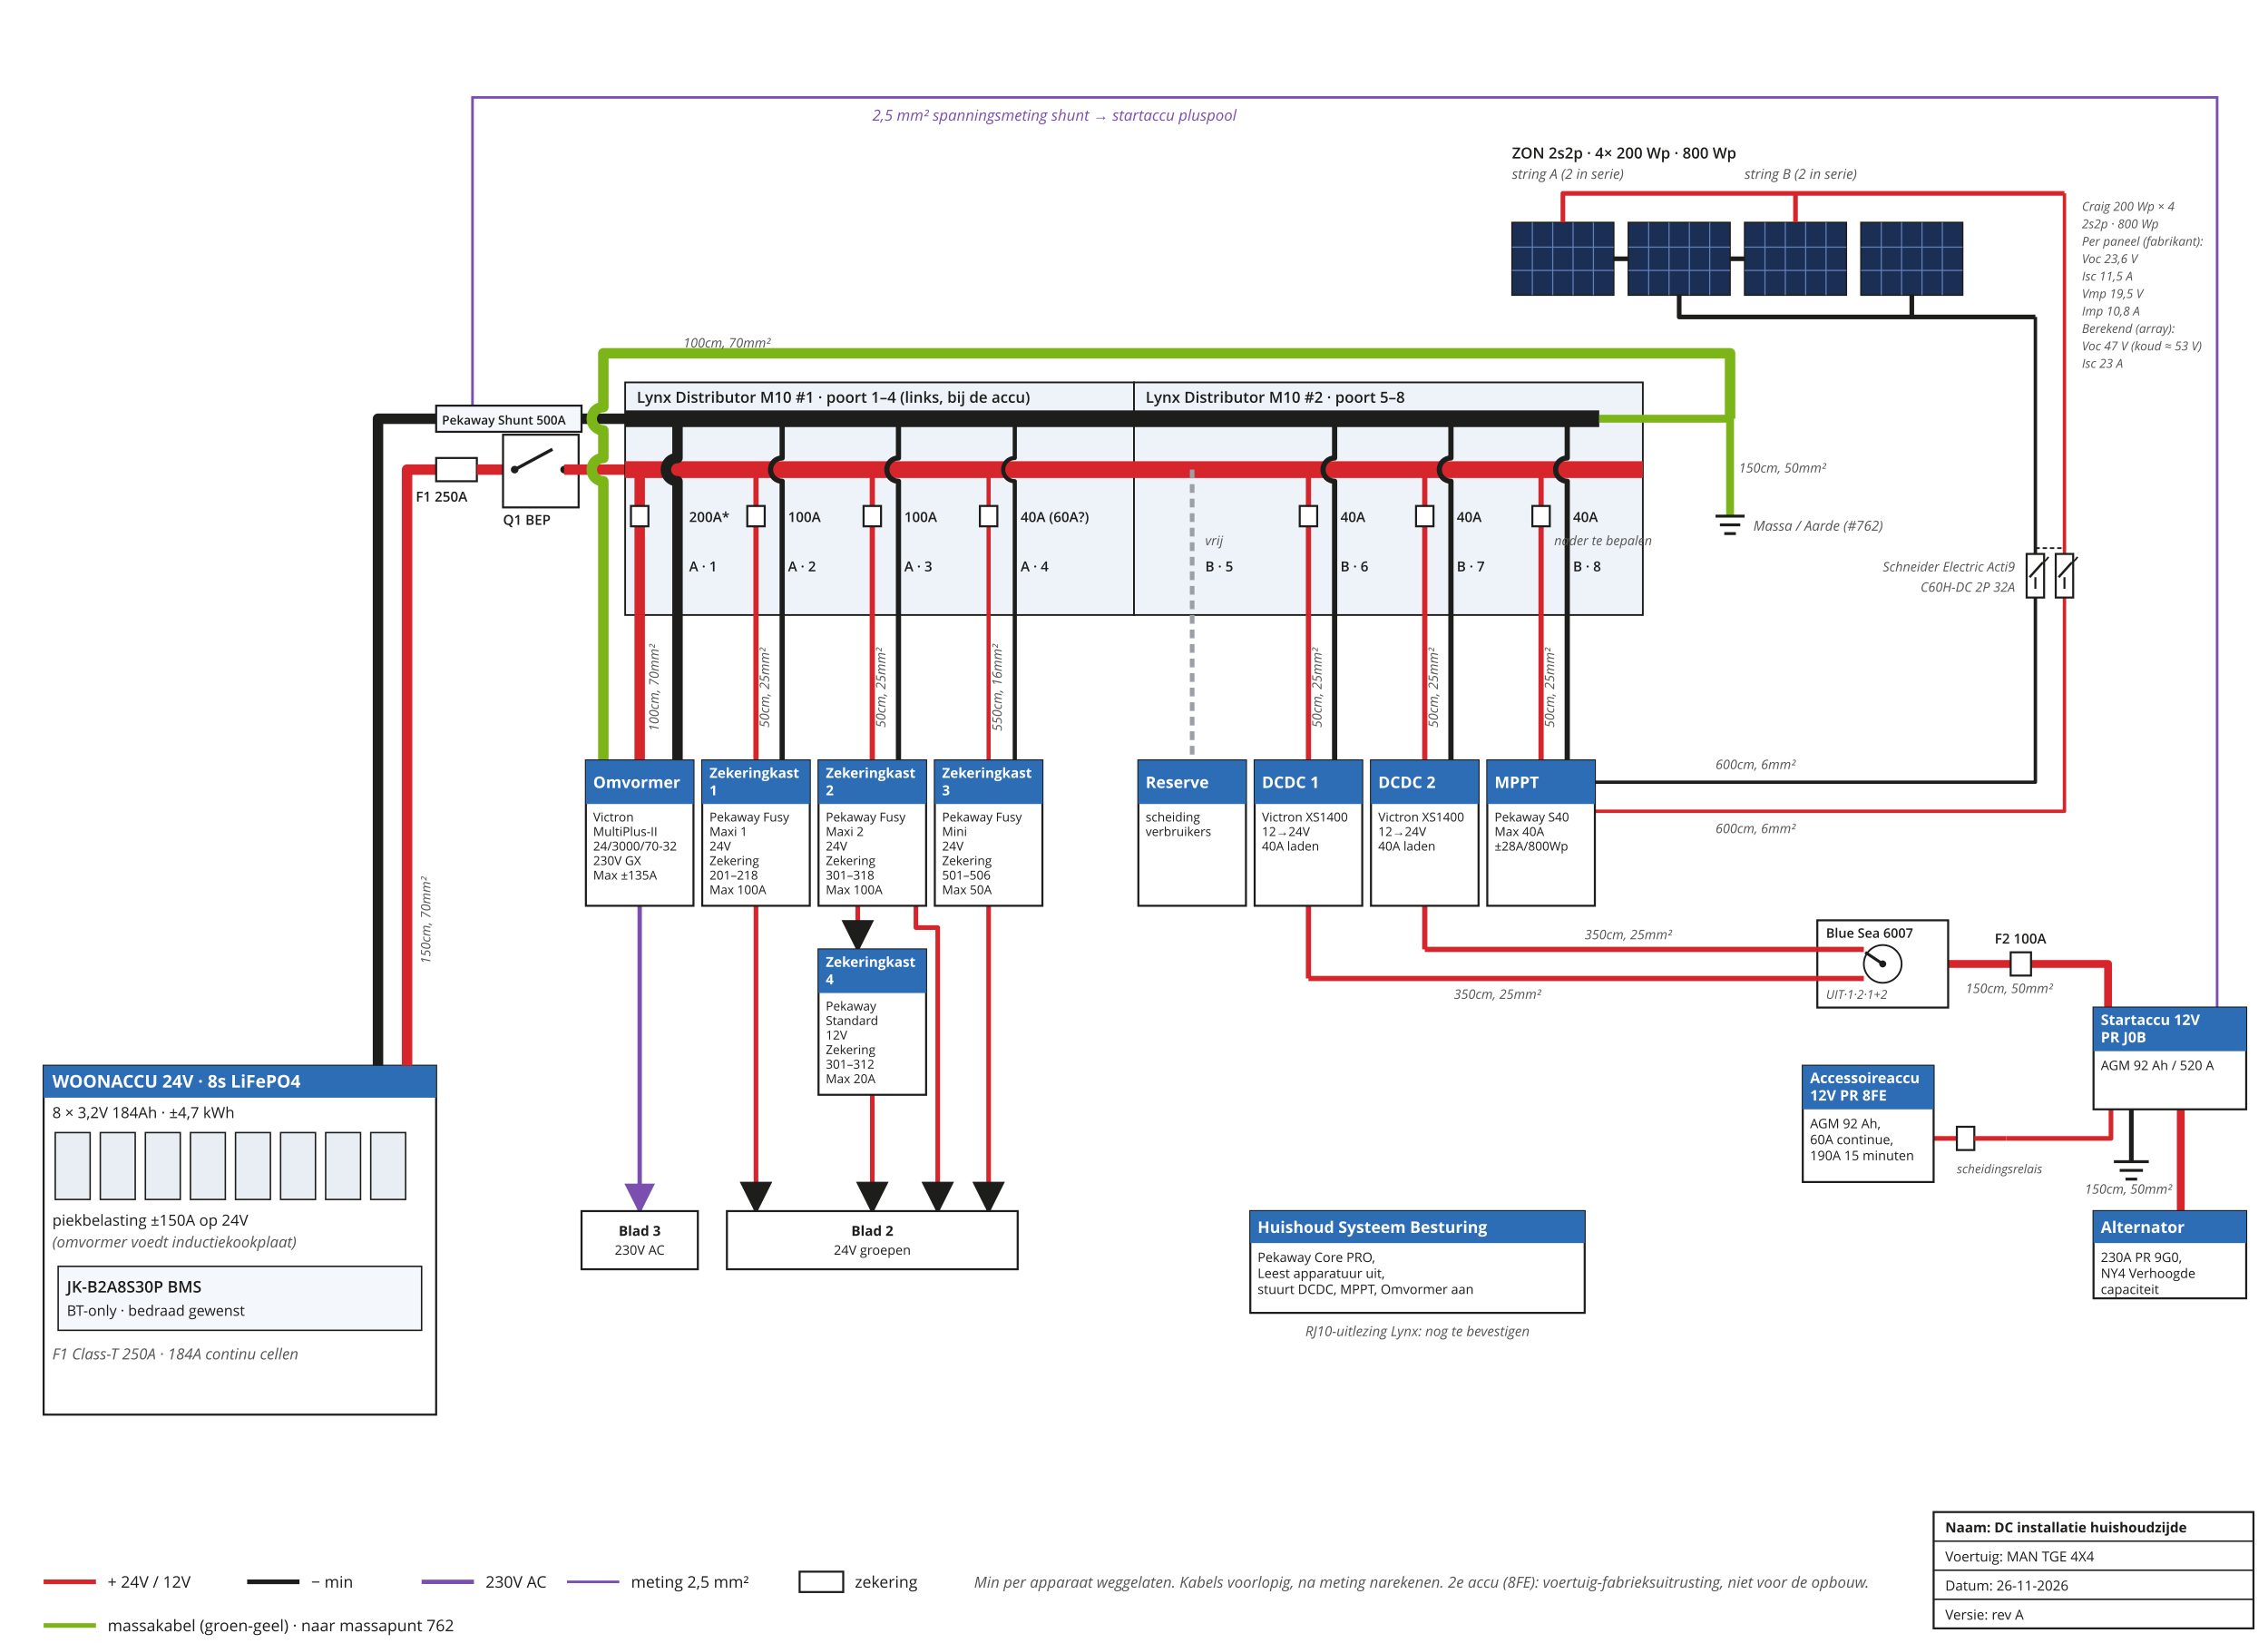
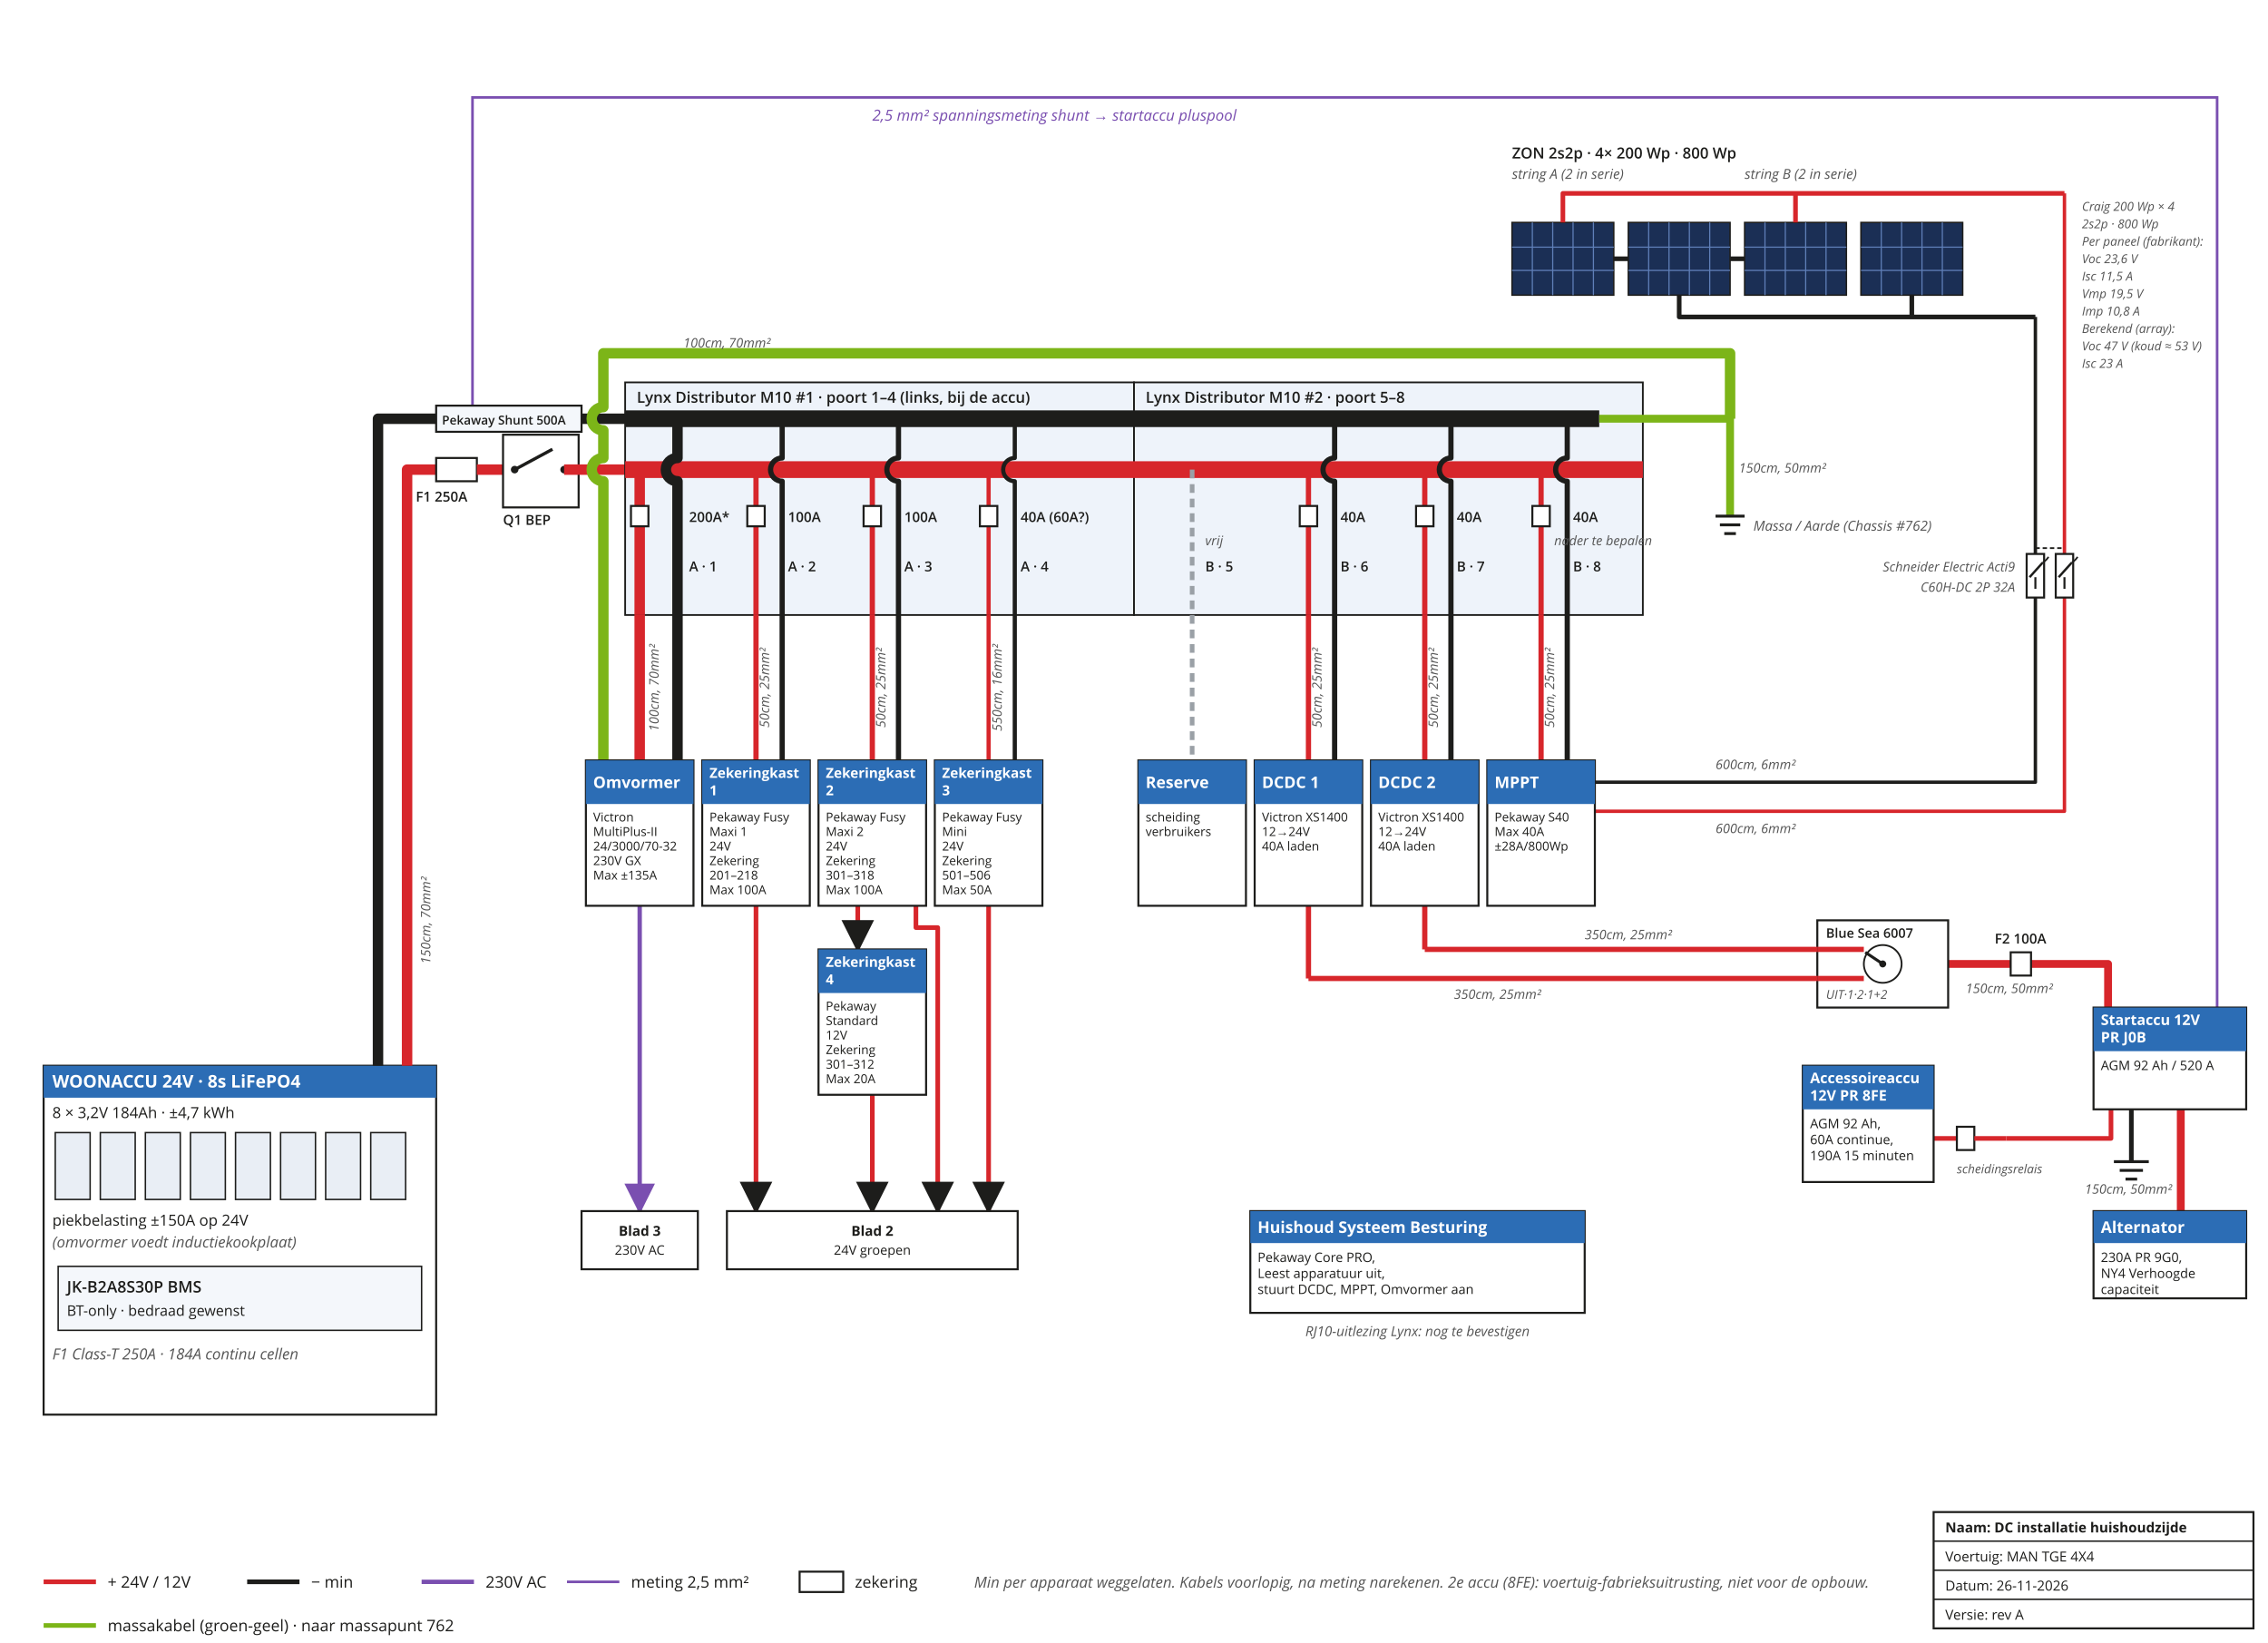
<svg xmlns="http://www.w3.org/2000/svg" viewBox="0 0 1560 1130" role="img" aria-label="Blad 1 energie en laden: woonaccu links onder, Lynx A en B midden met poorten 1 tot 8, zon 2s2p rechtsboven, 12V voertuigdelen rechts.">
  <rect width="100%" height="100%" fill="#fff" />
  <defs>
    <style>.p{stroke:#d7262b;stroke-width:3.2;fill:none;stroke-linejoin:round}
.n{stroke:#1d1d1b;stroke-width:3.2;fill:none;stroke-linejoin:round}
.ac{stroke:#7a4fb0;stroke-width:3;fill:none}
.box{fill:#fff;stroke:#1d1d1b;stroke-width:1.4}
.hd{fill:#2c6db5}
.ht{fill:#fff;font:700 12px 'Open Sans',Arial,sans-serif}
.bt{fill:#1d1d1b;font:400 11px 'Open Sans',Arial,sans-serif}
.lb{fill:#1d1d1b;font:600 11px 'Open Sans',Arial,sans-serif}
.cb{fill:#555;font:italic 400 10.5px 'Open Sans',Arial,sans-serif}
.fz{fill:#fff;stroke:#1d1d1b;stroke-width:1.4}
.fr{fill:#eef3fa;stroke:#1d1d1b;stroke-width:1.2}
.pv{fill:#1b2f55;stroke:#1d1d1b}
</style>
    <marker id="ar" viewBox="0 0 10 10" refX="9" refY="5" markerWidth="7" markerHeight="7" orient="auto-start-reverse">
      <path d="M0 0L10 5L0 10z" fill="#1d1d1b" />
    </marker>
    <marker id="arp" viewBox="0 0 10 10" refX="9" refY="5" markerWidth="7" markerHeight="7" orient="auto-start-reverse">
      <path d="M0 0L10 5L0 10z" fill="#7a4fb0" />
    </marker>
    <g id="pvp">
      <rect width="70" height="50" class="pv" />
      <path d="M0 17H70M0 33H70M14 0V50M28 0V50M42 0V50M56 0V50" stroke="#5f7fb8" stroke-width=".8" />
    </g>
  </defs>
  <g transform="translate(0,93)">
    <use href="#pvp" x="1040" y="60" />
    <use href="#pvp" x="1120" y="60" />
    <use href="#pvp" x="1200" y="60" />
    <use href="#pvp" x="1280" y="60" />
    <path d="M1110 85H1120" class="n" />
    <path d="M1190 85H1200" class="n" />
    <path d="M1075 60V40H1420" class="p" />
    <path d="M1155 110V125H1400" class="n" />
    <path d="M1235 60V40" class="p" />
    <path d="M1315 110V125" class="n" />
    <text x="1432" y="52" class="cb" style="font-size:8.5px">Craig 200 Wp × 4</text>
    <text x="1432" y="64" class="cb" style="font-size:8.5px">2s2p · 800 Wp</text>
    <text x="1432" y="76" class="cb" style="font-size:8.5px">Per paneel (fabrikant):</text>
    <text x="1432" y="88" class="cb" style="font-size:8.5px">Voc 23,6 V</text>
    <text x="1432" y="100" class="cb" style="font-size:8.5px">Isc 11,5 A</text>
    <text x="1432" y="112" class="cb" style="font-size:8.5px">Vmp 19,5 V</text>
    <text x="1432" y="124" class="cb" style="font-size:8.5px">Imp 10,8 A</text>
    <text x="1432" y="136" class="cb" style="font-size:8.5px">Berekend (array):</text>
    <text x="1432" y="148" class="cb" style="font-size:8.5px">Voc 47 V (koud ≈ 53 V)</text>
    <text x="1432" y="160" class="cb" style="font-size:8.5px">Isc 23 A</text>
    <text x="1040" y="30" class="cb" style="font-size:9.5px">string A (2 in serie)</text>
    <text x="1200" y="30" class="cb" style="font-size:9.5px">string B (2 in serie)</text>
    <text x="1040" y="16" class="lb" style="font-size:10.5px">ZON 2s2p · 4× 200 Wp · 800 Wp</text>
    <path d="M1420 40V465H1097" class="p" style="stroke-width:2.34" />
    <text x="1180" y="480" class="cb" style="font-size:9px">600cm, 6mm²</text>
    <path d="M1400 125V445H1097" class="n" style="stroke-width:2.34" />
    <text x="1180" y="436" class="cb" style="font-size:9px">600cm, 6mm²</text>
    <path d="M1400 284H1420" stroke="#1d1d1b" stroke-width="1.2" stroke-dasharray="3 2" />
    <rect x="1394" y="288" width="12" height="30" fill="#fff" stroke="#1d1d1b" stroke-width="1.4" />
    <path d="M1400 312V304" stroke="#1d1d1b" stroke-width="1.4" />
    <path d="M1396 304L1405 294" stroke="#1d1d1b" stroke-width="1.6" />
    <path d="M1405 294Q1408 292 1409 290" stroke="#1d1d1b" stroke-width="1.2" fill="none" />
    <rect x="1414" y="288" width="12" height="30" fill="#fff" stroke="#1d1d1b" stroke-width="1.4" />
    <path d="M1420 312V304" stroke="#1d1d1b" stroke-width="1.4" />
    <path d="M1416 304L1425 294" stroke="#1d1d1b" stroke-width="1.6" />
    <path d="M1425 294Q1428 292 1429 290" stroke="#1d1d1b" stroke-width="1.2" fill="none" />
    <text x="1386" y="300" class="cb" style="font-size:9px" text-anchor="end">Schneider Electric Acti9</text>
    <text x="1386" y="314" class="cb" style="font-size:9px" text-anchor="end">C60H-DC 2P 32A</text>
    <path d="M325 187V-26H1525V600" stroke="#7a4fb0" stroke-width="1.8" fill="none" />
    <text x="600" y="-10" class="cb" style="fill:#7a4fb0">2,5 mm² spanningsmeting shunt → startaccu pluspool</text>
    <rect x="30" y="640" width="270" height="240" class="box" />
    <rect x="30" y="640" width="270" height="22" class="hd" />
    <text x="36" y="655" class="ht">WOONACCU 24V · 8s LiFePO4</text>
    <text x="36" y="676" class="bt" style="font-size:10.5px">8 × 3,2V 184Ah · ±4,7 kWh</text>
    <rect x="38" y="686" width="24" height="46" fill="#e9eef5" stroke="#1d1d1b" />
    <rect x="69" y="686" width="24" height="46" fill="#e9eef5" stroke="#1d1d1b" />
    <rect x="100" y="686" width="24" height="46" fill="#e9eef5" stroke="#1d1d1b" />
    <rect x="131" y="686" width="24" height="46" fill="#e9eef5" stroke="#1d1d1b" />
    <rect x="162" y="686" width="24" height="46" fill="#e9eef5" stroke="#1d1d1b" />
    <rect x="193" y="686" width="24" height="46" fill="#e9eef5" stroke="#1d1d1b" />
    <rect x="224" y="686" width="24" height="46" fill="#e9eef5" stroke="#1d1d1b" />
    <rect x="255" y="686" width="24" height="46" fill="#e9eef5" stroke="#1d1d1b" />
    <text x="36" y="750" class="bt" style="font-size:10.5px">piekbelasting ±150A op 24V</text>
    <text x="36" y="765" class="cb">(omvormer voedt inductiekookplaat)</text>
    <rect x="40" y="778" width="250" height="44" fill="#f4f7fb" stroke="#1d1d1b" />
    <text x="46" y="796" class="lb">JK-B2A8S30P BMS</text>
    <text x="46" y="812" class="bt" style="font-size:10px">BT-only · bedraad gewenst</text>
    <text x="36" y="842" class="cb">F1 Class-T 250A · 184A continu cellen</text>
    <path d="M260 640V195H300" class="n" style="stroke-width:7.2" />
    <path d="M280 640V230H300" class="p" style="stroke-width:7.2" />
    <text transform="translate(296,540) rotate(-90)" text-anchor="middle" class="cb" style="font-size:9px">150cm, 70mm²</text>
    <path d="M400 195H430" class="n" style="stroke-width:7.2" />
    <rect x="300" y="186" width="100" height="18" class="box" style="fill:#f4f7fb" />
    <text x="304" y="199" class="lb" style="font-size:8.5px">Pekaway Shunt 500A</text>
    <rect x="300" y="222" width="28" height="16" class="fz" />
    <text x="286" y="252" class="lb" style="font-size:9.5px">F1 250A</text>
    <path d="M328 230H346" class="p" style="stroke-width:7.2" />
    <rect x="346" y="206" width="52" height="50" fill="none" stroke="#1d1d1b" stroke-width="1.4" />
    <circle cx="354" cy="230" r="2.6" fill="#1d1d1b" />
    <circle cx="388" cy="230" r="2.6" fill="#1d1d1b" />
    <path d="M354 230L380 216" stroke="#1d1d1b" stroke-width="2.2" />
    <path d="M388 230H430" class="p" style="stroke-width:7.2" />
    <text x="346" y="268" class="lb" style="font-size:9.5px">Q1 BEP</text>
    <rect x="430" y="170" width="350" height="160" class="fr" />
    <text x="438" y="184" class="lb" style="font-size:10.5px">Lynx Distributor M10 #1 · poort 1–4 (links, bij de accu)</text>
    <rect x="780" y="170" width="350" height="160" class="fr" />
    <text x="788" y="184" class="lb" style="font-size:10.5px">Lynx Distributor M10 #2 · poort 5–8</text>
    <path d="M430 195H1100" class="n" style="stroke-width:11.5" />
    <path d="M430 230H1130" class="p" style="stroke-width:11.5" />
    <path d="M1100 195H1190V262" style="stroke:#7CB518;stroke-width:5.4;fill:none;stroke-linejoin:round" />
    <text x="1196" y="232" class="cb" style="font-size:9px">150cm, 50mm²</text>
    <path d="M1180 262H1200M1183 268H1197M1186 274H1194" stroke="#1d1d1b" stroke-width="2" />
-     <text x="1206" y="272" class="cb" style="font-size:9.5px">Massa / Aarde (#762)</text>
+     <text x="1206" y="272" class="cb" style="font-size:9.5px">Massa / Aarde (Chassis #762)</text>
    <path d="M466 430V238a8 8 0 0 1 0-16V195" class="n" style="stroke-width:7.2" />
    <path d="M538 430V238a8 8 0 0 1 0-16V195" class="n" style="stroke-width:3.6" />
    <path d="M618 430V238a8 8 0 0 1 0-16V195" class="n" style="stroke-width:3.6" />
    <path d="M698 430V238a8 8 0 0 1 0-16V195" class="n" style="stroke-width:2.88" />
    <path d="M918 430V238a8 8 0 0 1 0-16V195" class="n" style="stroke-width:3.6" />
    <path d="M998 430V238a8 8 0 0 1 0-16V195" class="n" style="stroke-width:3.6" />
    <path d="M1078 430V238a8 8 0 0 1 0-16V195" class="n" style="stroke-width:3.6" />
    <path d="M415 430V238a8 8 0 0 1 0-16V203a8 8 0 0 1 0-16V150H1190V195" style="stroke:#7CB518;stroke-width:7.2;fill:none;stroke-linejoin:round" />
    <text x="470" y="146" class="cb" style="font-size:9px">100cm, 70mm²</text>
    <path d="M440 230V330" class="p" style="stroke-width:7.2" />
    <rect x="434" y="255" width="12" height="14" class="fz" />
    <text x="474" y="266" class="lb" style="font-size:9.5px">200A*</text>
    <text x="474" y="300" class="lb" style="font-size:9.5px">A · 1</text>
    <path d="M440 330V430" class="p" style="stroke-width:7.2" />
    <path d="M520 230V330" class="p" style="stroke-width:3.6" />
    <rect x="514" y="255" width="12" height="14" class="fz" />
    <text x="542" y="266" class="lb" style="font-size:9.5px">100A</text>
    <text x="542" y="300" class="lb" style="font-size:9.5px">A · 2</text>
    <path d="M520 330V430" class="p" style="stroke-width:3.6" />
    <path d="M600 230V330" class="p" style="stroke-width:3.6" />
    <rect x="594" y="255" width="12" height="14" class="fz" />
    <text x="622" y="266" class="lb" style="font-size:9.5px">100A</text>
    <text x="622" y="300" class="lb" style="font-size:9.5px">A · 3</text>
    <path d="M600 330V430" class="p" style="stroke-width:3.6" />
    <path d="M680 230V330" class="p" style="stroke-width:2.88" />
    <rect x="674" y="255" width="12" height="14" class="fz" />
    <text x="702" y="266" class="lb" style="font-size:9.5px">40A (60A?)</text>
    <text x="702" y="300" class="lb" style="font-size:9.5px">A · 4</text>
    <path d="M680 330V430" class="p" style="stroke-width:2.88" />
    <path d="M820 230V330" class="p" style="stroke:#9aa0a6;stroke-dasharray:6 4" />
    <text x="829" y="282" class="cb" style="font-size:9px">vrij</text>
    <text x="829" y="300" class="lb" style="font-size:9.5px">B · 5</text>
    <path d="M820 330V430" class="p" style="stroke:#9aa0a6;stroke-dasharray:6 4" />
    <path d="M900 230V330" class="p" style="stroke-width:3.6" />
    <rect x="894" y="255" width="12" height="14" class="fz" />
    <text x="922" y="266" class="lb" style="font-size:9.5px">40A</text>
    <text x="922" y="300" class="lb" style="font-size:9.5px">B · 6</text>
    <path d="M900 330V430" class="p" style="stroke-width:3.6" />
    <path d="M980 230V330" class="p" style="stroke-width:3.6" />
    <rect x="974" y="255" width="12" height="14" class="fz" />
    <text x="1002" y="266" class="lb" style="font-size:9.5px">40A</text>
    <text x="1002" y="300" class="lb" style="font-size:9.5px">B · 7</text>
    <path d="M980 330V430" class="p" style="stroke-width:3.6" />
    <path d="M1060 230V330" class="p" style="stroke-width:3.6" />
    <rect x="1054" y="255" width="12" height="14" class="fz" />
    <text x="1082" y="266" class="lb" style="font-size:9.5px">40A</text>
    <text x="1069" y="282" class="cb" style="font-size:9px">nader te bepalen</text>
    <text x="1082" y="300" class="lb" style="font-size:9.5px">B · 8</text>
    <path d="M1060 330V430" class="p" style="stroke-width:3.6" />
    <path d="M440 530V740" class="ac" marker-end="url(#arp)" />
    <path d="M520 530V740" class="p" marker-end="url(#ar)" />
    <path d="M630 530V545H645V740" class="p" marker-end="url(#ar)" />
    <path d="M590 530V560" class="p" marker-end="url(#ar)" />
    <path d="M600 660V740" class="p" marker-end="url(#ar)" />
    <path d="M680 530V740" class="p" marker-end="url(#ar)" />
    <path d="M1450 600V570H1340" class="p" style="stroke-width:5.4" />
    <rect x="1383" y="562" width="14" height="16" class="fz" />
    <text x="1372" y="556" class="lb" style="font-size:9.5px">F2 100A</text>
    <text x="1352" y="590" class="cb" style="font-size:9px">150cm, 50mm²</text>
    <rect x="1250" y="540" width="90" height="60" class="box" />
    <circle cx="1295" cy="570" r="13" fill="#fff" stroke="#1d1d1b" stroke-width="1.2" />
    <circle cx="1295" cy="570" r="2.4" fill="#1d1d1b" />
    <path d="M1295 570L1283 562" stroke="#1d1d1b" stroke-width="2" />
    <text x="1256" y="552" class="lb" style="font-size:9px">Blue Sea 6007</text>
    <text x="1256" y="594" class="cb" style="font-size:8.5px">UIT·1·2·1+2</text>
    <path d="M1250 560H1282" class="p" style="stroke-width:3.6" />
    <path d="M1250 580H1282" class="p" style="stroke-width:3.6" />
    <path d="M980 560V530" class="p" style="stroke-width:3.6" />
    <path d="M980 560H1250" class="p" style="stroke-width:3.6" />
    <path d="M900 580V530" class="p" style="stroke-width:3.6" />
    <path d="M900 580H1250" class="p" style="stroke-width:3.6" />
    <text x="1090" y="553" class="cb" style="font-size:9px">350cm, 25mm²</text>
    <text x="1000" y="594" class="cb" style="font-size:9px">350cm, 25mm²</text>
    <path d="M1330 690H1346" class="p" />
    <rect x="1346" y="682" width="12" height="16" class="fz" />
    <path d="M1358 690H1380" class="p" />
    <text x="1346" y="714" class="cb" style="font-size:8.5px">scheidingsrelais</text>
    <path d="M1380 690H1452V670" class="p" />
    <path d="M1466 670V706" class="n" />
    <path d="M1454 706H1478M1458 712H1474M1462 718H1470" stroke="#1d1d1b" stroke-width="2" />
    <path d="M1500 740V670" class="p" style="stroke-width:5.4" />
    <text x="1494" y="728" text-anchor="end" class="cb" style="font-size:9px">150cm, 50mm²</text>
    <text x="975" y="826" class="cb" text-anchor="middle" style="font-size:9.5px">RJ10-uitlezing Lynx: nog te bevestigen</text>
    <g transform="translate(30,987)">
      <path d="M0 8H36" class="p" />
      <text x="44" y="12" class="bt">+ 24V / 12V</text>
      <path d="M140 8H176" class="n" />
      <text x="184" y="12" class="bt">− min</text>
      <path d="M260 8H296" class="ac" />
      <text x="304" y="12" class="bt">230V AC</text>
      <path d="M360 8H396" stroke="#7a4fb0" stroke-width="1.8" />
      <text x="404" y="12" class="bt">meting 2,5 mm²</text>
      <rect x="520" y="1" width="30" height="14" class="fz" />
      <text x="558" y="12" class="bt">zekering</text>
      <path d="M0 38H36" style="stroke:#7CB518;stroke-width:3.2;fill:none;stroke-linejoin:round" />
      <text x="44" y="42" class="bt">massakabel (groen-geel) · naar massapunt 762</text>
      <text x="640" y="12" class="cb">Min per apparaat weggelaten. Kabels voorlopig, na meting narekenen. 2e accu (8FE): voertuig-fabrieksuitrusting, niet voor de opbouw.</text>
    </g>
    <rect x="403" y="430" width="74" height="100" class="box" />
    <rect x="403" y="430" width="74" height="30" class="hd" />
    <text x="408" y="449" class="ht" style="font-size:11px">Omvormer</text>
    <text x="408" y="472" class="bt" style="font-size:8.5px">Victron</text>
    <text x="408" y="482" class="bt" style="font-size:8.5px">MultiPlus-II</text>
    <text x="408" y="492" class="bt" style="font-size:8.5px">24/3000/70-32</text>
    <text x="408" y="502" class="bt" style="font-size:8.5px">230V GX</text>
    <text x="408" y="512" class="bt" style="font-size:8.5px">Max ±135A</text>
    <rect x="483" y="430" width="74" height="100" class="box" />
    <rect x="483" y="430" width="74" height="30" class="hd" />
    <text x="488" y="442" class="ht" style="font-size:9.5px">Zekeringkast</text>
    <text x="488" y="454" class="ht" style="font-size:9.5px">1</text>
    <text x="488" y="472" class="bt" style="font-size:8.5px">Pekaway Fusy</text>
    <text x="488" y="482" class="bt" style="font-size:8.5px">Maxi 1</text>
    <text x="488" y="492" class="bt" style="font-size:8.5px">24V</text>
    <text x="488" y="502" class="bt" style="font-size:8.5px">Zekering</text>
    <text x="488" y="512" class="bt" style="font-size:8.5px">201–218</text>
    <text x="488" y="522" class="bt" style="font-size:8.5px">Max 100A</text>
    <rect x="563" y="430" width="74" height="100" class="box" />
    <rect x="563" y="430" width="74" height="30" class="hd" />
    <text x="568" y="442" class="ht" style="font-size:9.5px">Zekeringkast</text>
    <text x="568" y="454" class="ht" style="font-size:9.5px">2</text>
    <text x="568" y="472" class="bt" style="font-size:8.5px">Pekaway Fusy</text>
    <text x="568" y="482" class="bt" style="font-size:8.5px">Maxi 2</text>
    <text x="568" y="492" class="bt" style="font-size:8.5px">24V</text>
    <text x="568" y="502" class="bt" style="font-size:8.5px">Zekering</text>
    <text x="568" y="512" class="bt" style="font-size:8.5px">301–318</text>
    <text x="568" y="522" class="bt" style="font-size:8.5px">Max 100A</text>
    <rect x="563" y="560" width="74" height="100" class="box" />
    <rect x="563" y="560" width="74" height="30" class="hd" />
    <text x="568" y="572" class="ht" style="font-size:9.5px">Zekeringkast</text>
    <text x="568" y="584" class="ht" style="font-size:9.5px">4</text>
    <text x="568" y="602" class="bt" style="font-size:8.5px">Pekaway</text>
    <text x="568" y="612" class="bt" style="font-size:8.5px">Standard</text>
    <text x="568" y="622" class="bt" style="font-size:8.5px">12V</text>
    <text x="568" y="632" class="bt" style="font-size:8.5px">Zekering</text>
    <text x="568" y="642" class="bt" style="font-size:8.5px">301–312</text>
    <text x="568" y="652" class="bt" style="font-size:8.5px">Max 20A</text>
    <rect x="643" y="430" width="74" height="100" class="box" />
    <rect x="643" y="430" width="74" height="30" class="hd" />
    <text x="648" y="442" class="ht" style="font-size:9.5px">Zekeringkast</text>
    <text x="648" y="454" class="ht" style="font-size:9.5px">3</text>
    <text x="648" y="472" class="bt" style="font-size:8.5px">Pekaway Fusy</text>
    <text x="648" y="482" class="bt" style="font-size:8.5px">Mini</text>
    <text x="648" y="492" class="bt" style="font-size:8.5px">24V</text>
    <text x="648" y="502" class="bt" style="font-size:8.5px">Zekering</text>
    <text x="648" y="512" class="bt" style="font-size:8.5px">501–506</text>
    <text x="648" y="522" class="bt" style="font-size:8.5px">Max 50A</text>
    <rect x="783" y="430" width="74" height="100" class="box" />
    <rect x="783" y="430" width="74" height="30" class="hd" />
    <text x="788" y="449" class="ht" style="font-size:11px">Reserve</text>
    <text x="788" y="472" class="bt" style="font-size:8.5px">scheiding</text>
    <text x="788" y="482" class="bt" style="font-size:8.5px">verbruikers</text>
    <rect x="863" y="430" width="74" height="100" class="box" />
    <rect x="863" y="430" width="74" height="30" class="hd" />
    <text x="868" y="449" class="ht" style="font-size:11px">DCDC 1</text>
    <text x="868" y="472" class="bt" style="font-size:8.5px">Victron XS1400</text>
    <text x="868" y="482" class="bt" style="font-size:8.5px">12→24V</text>
    <text x="868" y="492" class="bt" style="font-size:8.5px">40A laden</text>
    <rect x="943" y="430" width="74" height="100" class="box" />
    <rect x="943" y="430" width="74" height="30" class="hd" />
    <text x="948" y="449" class="ht" style="font-size:11px">DCDC 2</text>
    <text x="948" y="472" class="bt" style="font-size:8.5px">Victron XS1400</text>
    <text x="948" y="482" class="bt" style="font-size:8.5px">12→24V</text>
    <text x="948" y="492" class="bt" style="font-size:8.5px">40A laden</text>
    <rect x="1023" y="430" width="74" height="100" class="box" />
    <rect x="1023" y="430" width="74" height="30" class="hd" />
    <text x="1028" y="449" class="ht" style="font-size:11px">MPPT</text>
    <text x="1028" y="472" class="bt" style="font-size:8.5px">Pekaway S40</text>
    <text x="1028" y="482" class="bt" style="font-size:8.5px">Max 40A</text>
    <text x="1028" y="492" class="bt" style="font-size:8.5px">±28A/800Wp</text>
    <text transform="translate(453,380) rotate(-90)" text-anchor="middle" class="cb" style="font-size:9px">100cm, 70mm²</text>
    <text transform="translate(529,380) rotate(-90)" text-anchor="middle" class="cb" style="font-size:9px">50cm, 25mm²</text>
    <text transform="translate(609,380) rotate(-90)" text-anchor="middle" class="cb" style="font-size:9px">50cm, 25mm²</text>
    <text transform="translate(689,380) rotate(-90)" text-anchor="middle" class="cb" style="font-size:9px">550cm, 16mm²</text>
    <text transform="translate(909,380) rotate(-90)" text-anchor="middle" class="cb" style="font-size:9px">50cm, 25mm²</text>
    <text transform="translate(989,380) rotate(-90)" text-anchor="middle" class="cb" style="font-size:9px">50cm, 25mm²</text>
    <text transform="translate(1069,380) rotate(-90)" text-anchor="middle" class="cb" style="font-size:9px">50cm, 25mm²</text>
    <rect x="400" y="740" width="80" height="40" class="box" />
    <text x="440" y="757" text-anchor="middle" class="ht" style="font-size:9.5px;fill:#1d1d1b">Blad 3</text>
    <text x="440" y="770" text-anchor="middle" class="bt" style="font-size:9px">230V AC</text>
    <rect x="500" y="740" width="200" height="40" class="box" />
    <text x="600" y="757" text-anchor="middle" class="ht" style="font-size:9.5px;fill:#1d1d1b">Blad 2</text>
    <text x="600" y="770" text-anchor="middle" class="bt" style="font-size:9px">24V groepen</text>
    <rect x="1440" y="600" width="105" height="70" class="box" />
    <rect x="1440" y="600" width="105" height="30" class="hd" />
    <text x="1445" y="612" class="ht" style="font-size:10px">Startaccu 12V</text>
    <text x="1445" y="624" class="ht" style="font-size:10px">PR J0B</text>
    <text x="1445" y="643" class="bt" style="font-size:9px">AGM 92 Ah / 520 A</text>
    <rect x="1240" y="640" width="90" height="80" class="box" />
    <rect x="1240" y="640" width="90" height="30" class="hd" />
    <text x="1245" y="652" class="ht" style="font-size:10px">Accessoireaccu</text>
    <text x="1245" y="664" class="ht" style="font-size:10px">12V PR 8FE</text>
    <text x="1245" y="683" class="bt" style="font-size:9px">AGM 92 Ah,</text>
    <text x="1245" y="694" class="bt" style="font-size:9px">60A continue,</text>
    <text x="1245" y="705" class="bt" style="font-size:9px">190A 15 minuten</text>
    <rect x="1440" y="740" width="105" height="60" class="box" />
    <rect x="1440" y="740" width="105" height="22" class="hd" />
    <text x="1445" y="755" class="ht" style="font-size:11px">Alternator</text>
    <text x="1445" y="775" class="bt" style="font-size:9px">230A PR 9G0,</text>
    <text x="1445" y="786" class="bt" style="font-size:9px">NY4 Verhoogde</text>
    <text x="1445" y="797" class="bt" style="font-size:9px">capaciteit</text>
    <rect x="860" y="740" width="230" height="70" class="box" />
    <rect x="860" y="740" width="230" height="22" class="hd" />
    <text x="865" y="755" class="ht" style="font-size:11px">Huishoud Systeem Besturing</text>
    <text x="865" y="775" class="bt" style="font-size:9px">Pekaway Core PRO,</text>
    <text x="865" y="786" class="bt" style="font-size:9px">Leest apparatuur uit,</text>
    <text x="865" y="797" class="bt" style="font-size:9px">stuurt DCDC, MPPT, Omvormer aan</text>
  </g>
  <g font-family="Open Sans,Arial,sans-serif">
    <rect x="1330" y="1040" width="220" height="80" fill="#fff" stroke="#1d1d1b" stroke-width="1.4" />
    <path d="M1330 1060H1550M1330 1080H1550M1330 1100H1550" stroke="#1d1d1b" stroke-width="1" />
    <text x="1338" y="1054" font-size="9.5" font-weight="700" fill="#1d1d1b">Naam: DC installatie huishoudzijde</text>
    <text x="1338" y="1074" font-size="9.5" fill="#1d1d1b">Voertuig: MAN TGE 4X4</text>
    <text x="1338" y="1094" font-size="9.5" fill="#1d1d1b">Datum: 26-11-2026</text>
    <text x="1338" y="1114" font-size="9.5" fill="#1d1d1b">Versie: rev A</text>
  </g>
</svg>
